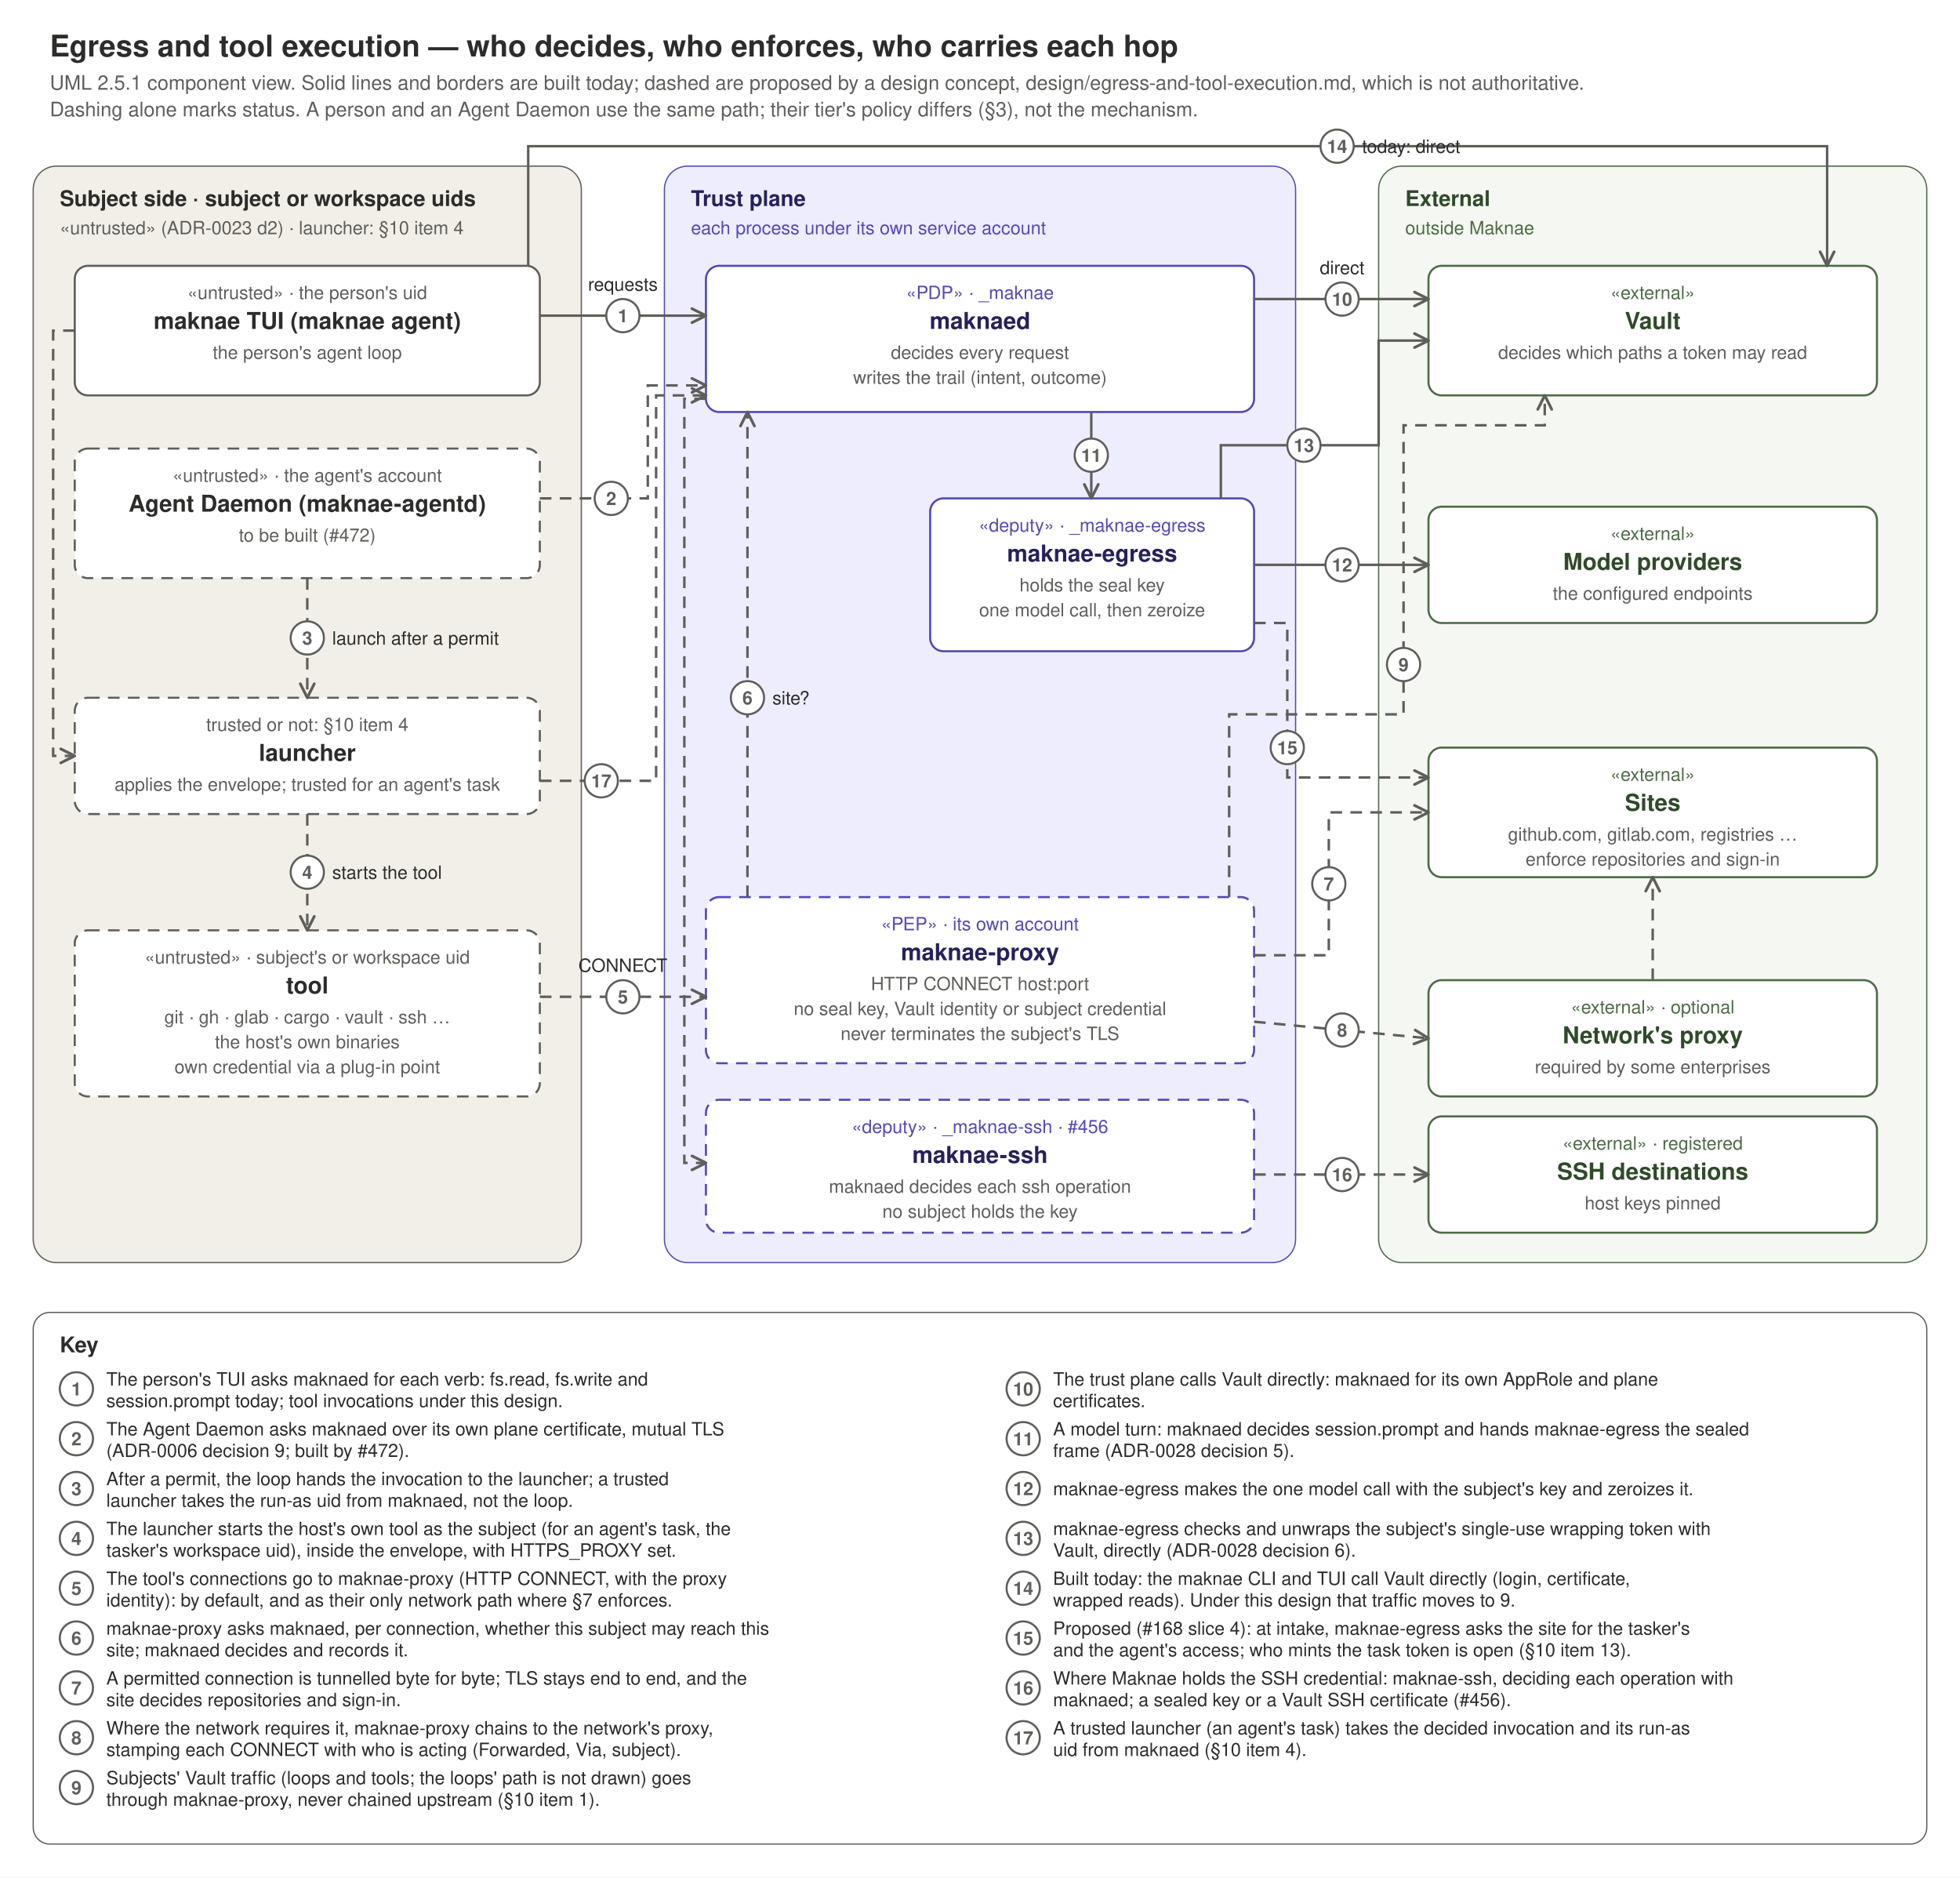
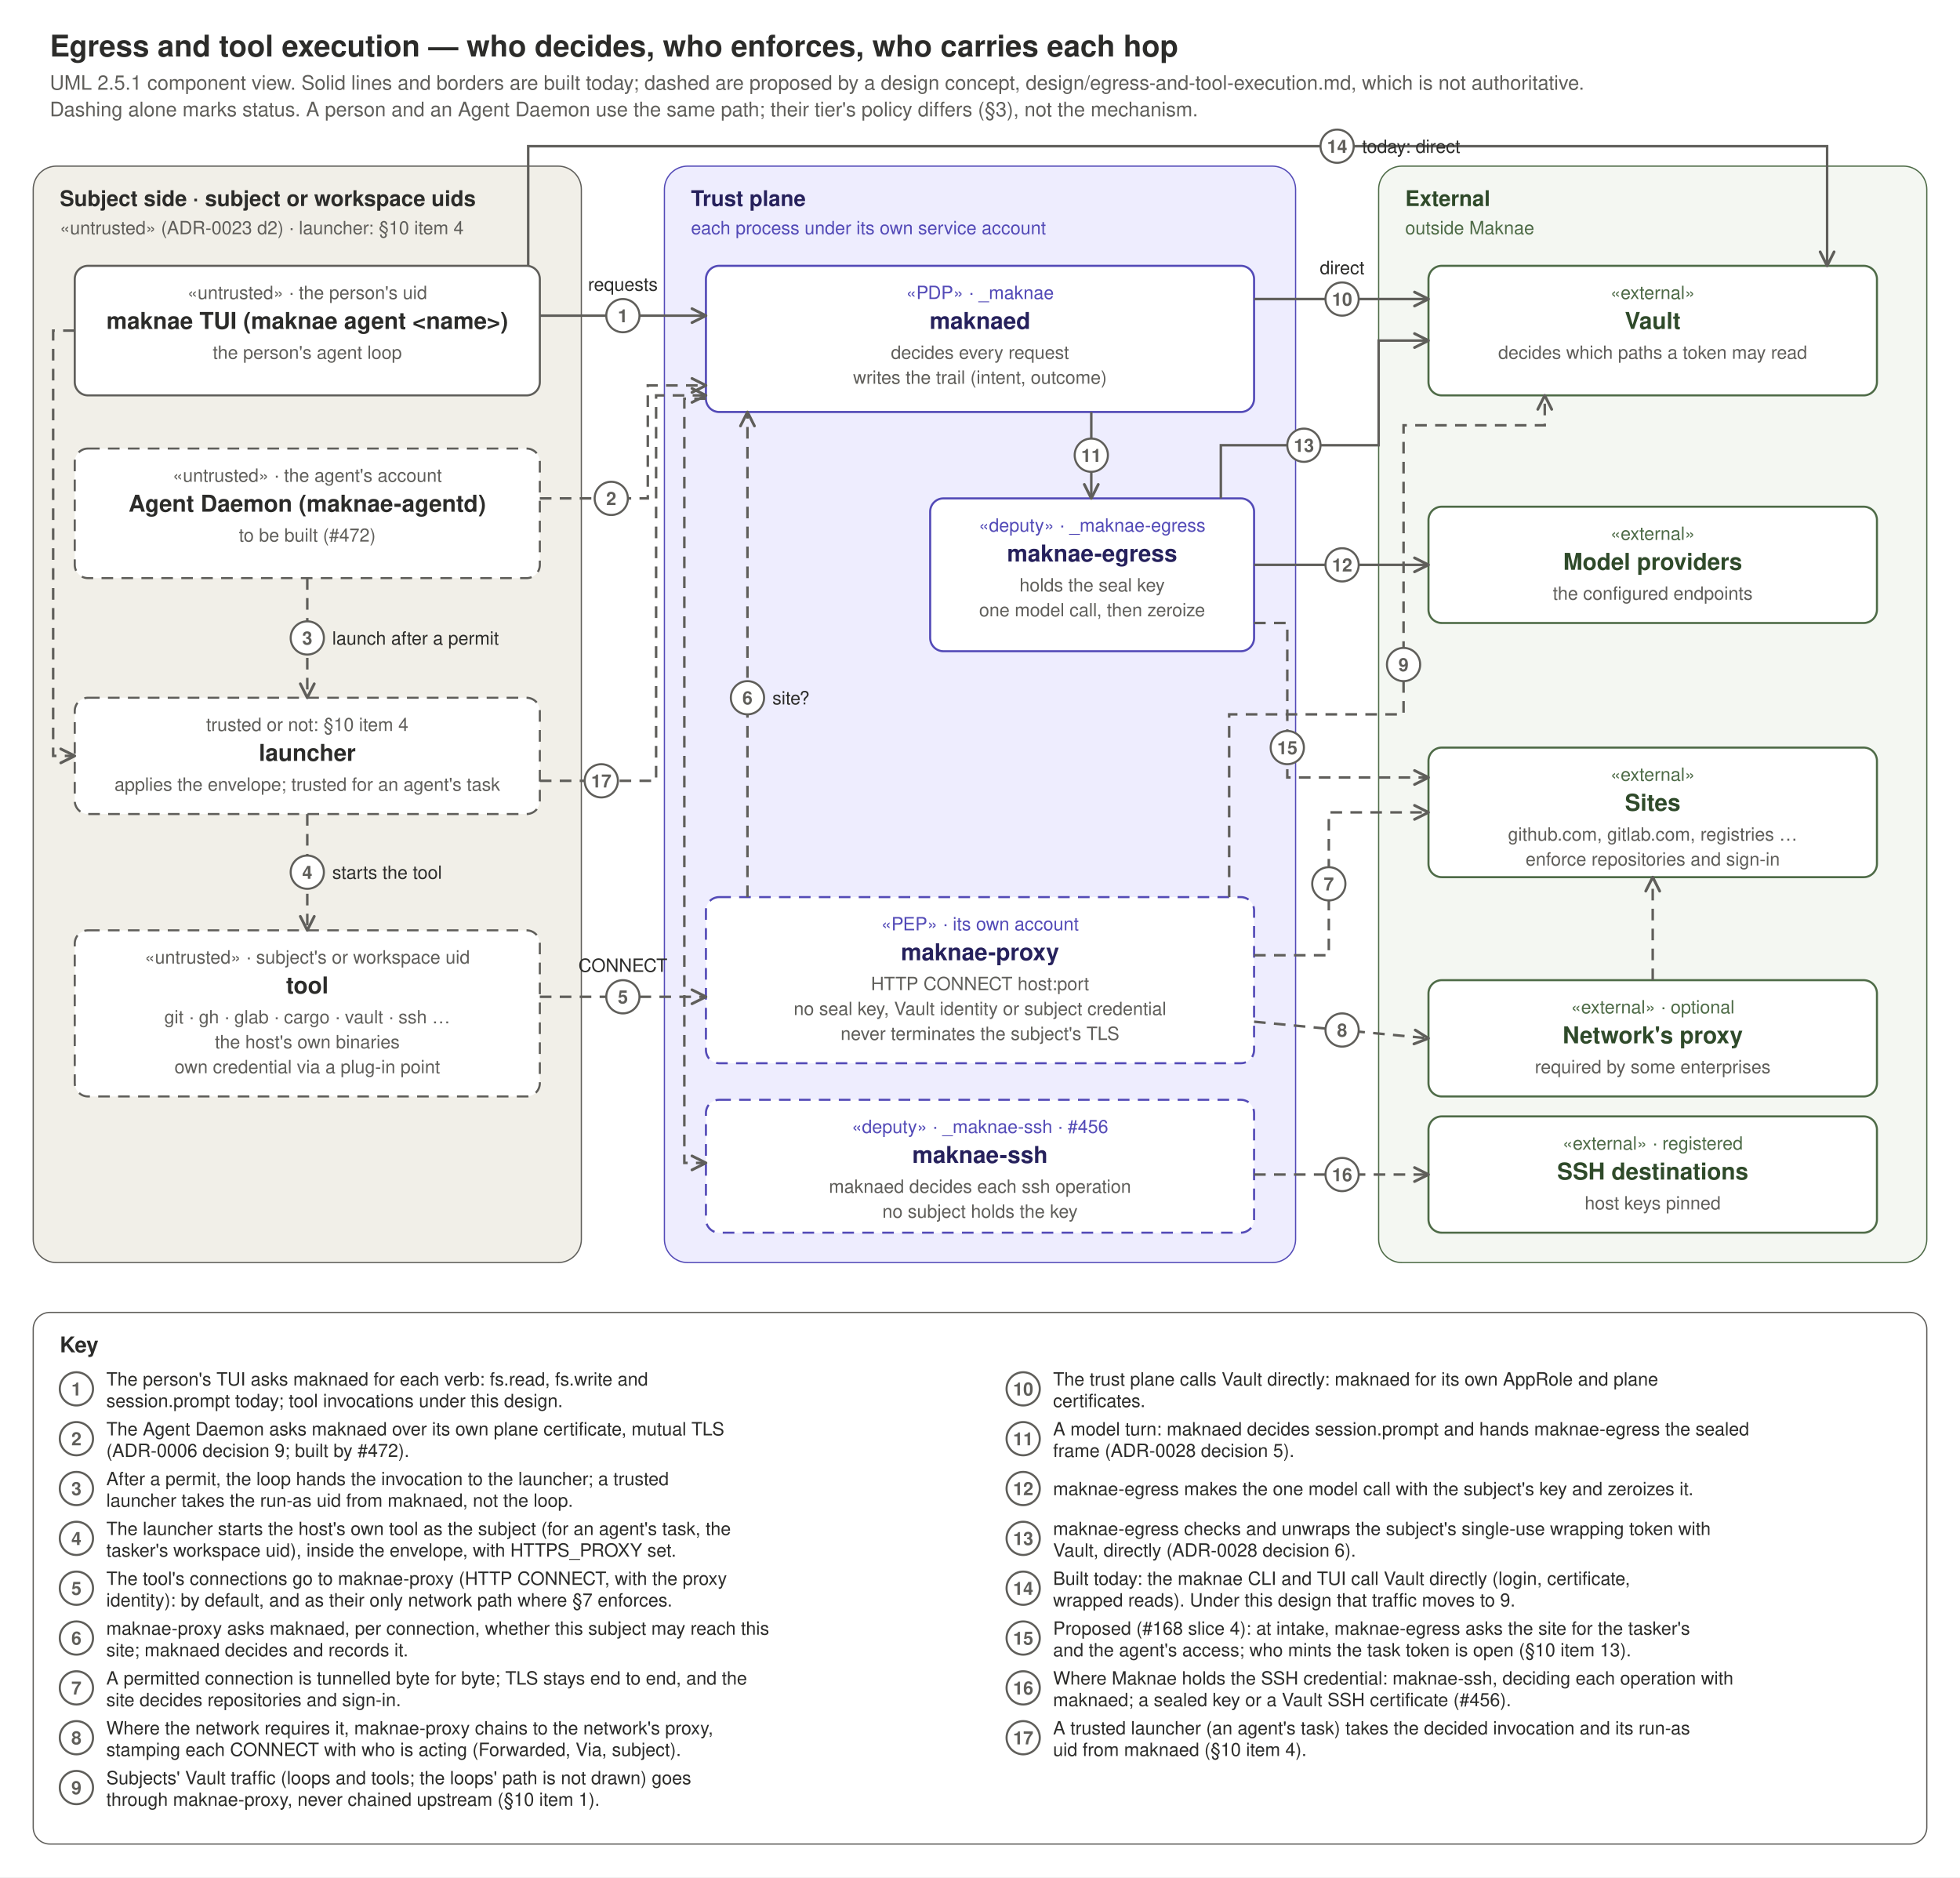
<svg xmlns="http://www.w3.org/2000/svg" width="1180" height="1130" viewBox="0 0 1180 1130" role="img">
  <defs>
    <marker id="arrow" viewBox="0 0 10 10" refX="9" refY="5" markerWidth="7" markerHeight="7" orient="auto-start-reverse">
      <path d="M1 1L9 5L1 9" fill="none" stroke="context-stroke" stroke-width="1.6" stroke-linecap="round" stroke-linejoin="round" />
    </marker>
  </defs>
  <rect x="0" y="0" width="1180" height="1130" rx="0" fill="#FFFFFF" stroke="#FFFFFF" stroke-width="0" />
  <text x="30" y="34" font-family="Helvetica, Arial, sans-serif" font-size="18" font-weight="600" fill="#2C2C2A" text-anchor="start">Egress and tool execution — who decides, who enforces, who carries each hop</text>
  <text x="30" y="54" font-family="Helvetica, Arial, sans-serif" font-size="12" font-weight="400" fill="#5F5E5A" text-anchor="start">UML 2.5.1 component view. Solid lines and borders are built today; dashed are proposed by a design concept, design/egress-and-tool-execution.md, which is not authoritative.</text>
  <text x="30" y="70" font-family="Helvetica, Arial, sans-serif" font-size="12" font-weight="400" fill="#5F5E5A" text-anchor="start">Dashing alone marks status. A person and an Agent Daemon use the same path; their tier's policy differs (§3), not the mechanism.</text>
  <rect x="20" y="100" width="330" height="660" rx="14" fill="#F1EFE8" stroke="#5F5E5A" stroke-width="0.75" />
  <text x="36" y="124" font-family="Helvetica, Arial, sans-serif" font-size="13" font-weight="600" fill="#2C2C2A" text-anchor="start">Subject side · subject or workspace uids</text>
  <text x="36" y="141" font-family="Helvetica, Arial, sans-serif" font-size="11" font-weight="400" fill="#5F5E5A" text-anchor="start">«untrusted» (ADR-0023 d2) · launcher: §10 item 4</text>
  <rect x="400" y="100" width="380" height="660" rx="14" fill="#EEEDFE" stroke="#534AB7" stroke-width="0.75" />
  <text x="416" y="124" font-family="Helvetica, Arial, sans-serif" font-size="13" font-weight="600" fill="#26215C" text-anchor="start">Trust plane</text>
  <text x="416" y="141" font-family="Helvetica, Arial, sans-serif" font-size="11" font-weight="400" fill="#534AB7" text-anchor="start">each process under its own service account</text>
  <rect x="830" y="100" width="330" height="660" rx="14" fill="#F4F7F2" stroke="#4E6B47" stroke-width="0.75" />
  <text x="846" y="124" font-family="Helvetica, Arial, sans-serif" font-size="13" font-weight="600" fill="#2F4A2A" text-anchor="start">External</text>
  <text x="846" y="141" font-family="Helvetica, Arial, sans-serif" font-size="11" font-weight="400" fill="#4E6B47" text-anchor="start">outside Maknae</text>
  <rect x="45" y="160" width="280" height="78" rx="8" fill="#FFFFFF" stroke="#5F5E5A" stroke-width="1.25" />
  <text x="185.0" y="180" font-family="Helvetica, Arial, sans-serif" font-size="11" font-weight="400" fill="#5F5E5A" text-anchor="middle">«untrusted» · the person's uid</text>
-   <text x="185.0" y="198" font-family="Helvetica, Arial, sans-serif" font-size="14" font-weight="600" fill="#2C2C2A" text-anchor="middle">maknae TUI  (maknae agent)</text>
+   <text x="185.0" y="198" font-family="Helvetica, Arial, sans-serif" font-size="14" font-weight="600" fill="#2C2C2A" text-anchor="middle">maknae TUI  (maknae agent &lt;name&gt;)</text>
  <text x="185.0" y="216" font-family="Helvetica, Arial, sans-serif" font-size="11" font-weight="400" fill="#5F5E5A" text-anchor="middle">the person's agent loop</text>
  <rect x="45" y="270" width="280" height="78" rx="8" fill="#FFFFFF" stroke="#5F5E5A" stroke-width="1.25" stroke-dasharray="7 5" />
  <text x="185.0" y="290" font-family="Helvetica, Arial, sans-serif" font-size="11" font-weight="400" fill="#5F5E5A" text-anchor="middle">«untrusted» · the agent's account</text>
  <text x="185.0" y="308" font-family="Helvetica, Arial, sans-serif" font-size="14" font-weight="600" fill="#2C2C2A" text-anchor="middle">Agent Daemon  (maknae-agentd)</text>
  <text x="185.0" y="326" font-family="Helvetica, Arial, sans-serif" font-size="11" font-weight="400" fill="#5F5E5A" text-anchor="middle">to be built (#472)</text>
  <rect x="45" y="420" width="280" height="70" rx="8" fill="#FFFFFF" stroke="#5F5E5A" stroke-width="1.25" stroke-dasharray="7 5" />
  <text x="185.0" y="440" font-family="Helvetica, Arial, sans-serif" font-size="11" font-weight="400" fill="#5F5E5A" text-anchor="middle">trusted or not: §10 item 4</text>
  <text x="185.0" y="458" font-family="Helvetica, Arial, sans-serif" font-size="14" font-weight="600" fill="#2C2C2A" text-anchor="middle">launcher</text>
  <text x="185.0" y="476" font-family="Helvetica, Arial, sans-serif" font-size="11" font-weight="400" fill="#5F5E5A" text-anchor="middle">applies the envelope; trusted for an agent's task</text>
  <rect x="45" y="560" width="280" height="100" rx="8" fill="#FFFFFF" stroke="#5F5E5A" stroke-width="1.25" stroke-dasharray="7 5" />
  <text x="185.0" y="580" font-family="Helvetica, Arial, sans-serif" font-size="11" font-weight="400" fill="#5F5E5A" text-anchor="middle">«untrusted» · subject's or workspace uid</text>
  <text x="185.0" y="598" font-family="Helvetica, Arial, sans-serif" font-size="14" font-weight="600" fill="#2C2C2A" text-anchor="middle">tool</text>
  <text x="185.0" y="616" font-family="Helvetica, Arial, sans-serif" font-size="11" font-weight="400" fill="#5F5E5A" text-anchor="middle">git · gh · glab · cargo · vault · ssh …</text>
  <text x="185.0" y="631" font-family="Helvetica, Arial, sans-serif" font-size="11" font-weight="400" fill="#5F5E5A" text-anchor="middle">the host's own binaries</text>
  <text x="185.0" y="646" font-family="Helvetica, Arial, sans-serif" font-size="11" font-weight="400" fill="#5F5E5A" text-anchor="middle">own credential via a plug-in point</text>
  <rect x="425" y="160" width="330" height="88" rx="8" fill="#FFFFFF" stroke="#534AB7" stroke-width="1.25" />
  <text x="590.0" y="180" font-family="Helvetica, Arial, sans-serif" font-size="11" font-weight="400" fill="#534AB7" text-anchor="middle">«PDP» · _maknae</text>
  <text x="590.0" y="198" font-family="Helvetica, Arial, sans-serif" font-size="14" font-weight="600" fill="#26215C" text-anchor="middle">maknaed</text>
  <text x="590.0" y="216" font-family="Helvetica, Arial, sans-serif" font-size="11" font-weight="400" fill="#5F5E5A" text-anchor="middle">decides every request</text>
  <text x="590.0" y="231" font-family="Helvetica, Arial, sans-serif" font-size="11" font-weight="400" fill="#5F5E5A" text-anchor="middle">writes the trail (intent, outcome)</text>
  <rect x="560" y="300" width="195" height="92" rx="8" fill="#FFFFFF" stroke="#534AB7" stroke-width="1.25" />
  <text x="657.5" y="320" font-family="Helvetica, Arial, sans-serif" font-size="11" font-weight="400" fill="#534AB7" text-anchor="middle">«deputy» · _maknae-egress</text>
  <text x="657.5" y="338" font-family="Helvetica, Arial, sans-serif" font-size="14" font-weight="600" fill="#26215C" text-anchor="middle">maknae-egress</text>
  <text x="657.5" y="356" font-family="Helvetica, Arial, sans-serif" font-size="11" font-weight="400" fill="#5F5E5A" text-anchor="middle">holds the seal key</text>
  <text x="657.5" y="371" font-family="Helvetica, Arial, sans-serif" font-size="11" font-weight="400" fill="#5F5E5A" text-anchor="middle">one model call, then zeroize</text>
  <rect x="425" y="540" width="330" height="100" rx="8" fill="#FFFFFF" stroke="#534AB7" stroke-width="1.25" stroke-dasharray="7 5" />
  <text x="590.0" y="560" font-family="Helvetica, Arial, sans-serif" font-size="11" font-weight="400" fill="#534AB7" text-anchor="middle">«PEP» · its own account</text>
  <text x="590.0" y="578" font-family="Helvetica, Arial, sans-serif" font-size="14" font-weight="600" fill="#26215C" text-anchor="middle">maknae-proxy</text>
  <text x="590.0" y="596" font-family="Helvetica, Arial, sans-serif" font-size="11" font-weight="400" fill="#5F5E5A" text-anchor="middle">HTTP CONNECT host:port</text>
  <text x="590.0" y="611" font-family="Helvetica, Arial, sans-serif" font-size="11" font-weight="400" fill="#5F5E5A" text-anchor="middle">no seal key, Vault identity or subject credential</text>
  <text x="590.0" y="626" font-family="Helvetica, Arial, sans-serif" font-size="11" font-weight="400" fill="#5F5E5A" text-anchor="middle">never terminates the subject's TLS</text>
  <rect x="860" y="160" width="270" height="78" rx="8" fill="#FFFFFF" stroke="#4E6B47" stroke-width="1.25" />
  <text x="995.0" y="180" font-family="Helvetica, Arial, sans-serif" font-size="11" font-weight="400" fill="#4E6B47" text-anchor="middle">«external»</text>
  <text x="995.0" y="198" font-family="Helvetica, Arial, sans-serif" font-size="14" font-weight="600" fill="#2F4A2A" text-anchor="middle">Vault</text>
  <text x="995.0" y="216" font-family="Helvetica, Arial, sans-serif" font-size="11" font-weight="400" fill="#5F5E5A" text-anchor="middle">decides which paths a token may read</text>
  <rect x="860" y="305" width="270" height="70" rx="8" fill="#FFFFFF" stroke="#4E6B47" stroke-width="1.25" />
  <text x="995.0" y="325" font-family="Helvetica, Arial, sans-serif" font-size="11" font-weight="400" fill="#4E6B47" text-anchor="middle">«external»</text>
  <text x="995.0" y="343" font-family="Helvetica, Arial, sans-serif" font-size="14" font-weight="600" fill="#2F4A2A" text-anchor="middle">Model providers</text>
  <text x="995.0" y="361" font-family="Helvetica, Arial, sans-serif" font-size="11" font-weight="400" fill="#5F5E5A" text-anchor="middle">the configured endpoints</text>
  <rect x="860" y="450" width="270" height="78" rx="8" fill="#FFFFFF" stroke="#4E6B47" stroke-width="1.25" />
  <text x="995.0" y="470" font-family="Helvetica, Arial, sans-serif" font-size="11" font-weight="400" fill="#4E6B47" text-anchor="middle">«external»</text>
  <text x="995.0" y="488" font-family="Helvetica, Arial, sans-serif" font-size="14" font-weight="600" fill="#2F4A2A" text-anchor="middle">Sites</text>
  <text x="995.0" y="506" font-family="Helvetica, Arial, sans-serif" font-size="11" font-weight="400" fill="#5F5E5A" text-anchor="middle">github.com, gitlab.com, registries …</text>
  <text x="995.0" y="521" font-family="Helvetica, Arial, sans-serif" font-size="11" font-weight="400" fill="#5F5E5A" text-anchor="middle">enforce repositories and sign-in</text>
  <rect x="425" y="662" width="330" height="80" rx="8" fill="#FFFFFF" stroke="#534AB7" stroke-width="1.25" stroke-dasharray="7 5" />
  <text x="590.0" y="682" font-family="Helvetica, Arial, sans-serif" font-size="11" font-weight="400" fill="#534AB7" text-anchor="middle">«deputy» · _maknae-ssh · #456</text>
  <text x="590.0" y="700" font-family="Helvetica, Arial, sans-serif" font-size="14" font-weight="600" fill="#26215C" text-anchor="middle">maknae-ssh</text>
  <text x="590.0" y="718" font-family="Helvetica, Arial, sans-serif" font-size="11" font-weight="400" fill="#5F5E5A" text-anchor="middle">maknaed decides each ssh operation</text>
  <text x="590.0" y="733" font-family="Helvetica, Arial, sans-serif" font-size="11" font-weight="400" fill="#5F5E5A" text-anchor="middle">no subject holds the key</text>
  <rect x="860" y="672" width="270" height="70" rx="8" fill="#FFFFFF" stroke="#4E6B47" stroke-width="1.25" />
  <text x="995.0" y="692" font-family="Helvetica, Arial, sans-serif" font-size="11" font-weight="400" fill="#4E6B47" text-anchor="middle">«external» · registered</text>
  <text x="995.0" y="710" font-family="Helvetica, Arial, sans-serif" font-size="14" font-weight="600" fill="#2F4A2A" text-anchor="middle">SSH destinations</text>
  <text x="995.0" y="728" font-family="Helvetica, Arial, sans-serif" font-size="11" font-weight="400" fill="#5F5E5A" text-anchor="middle">host keys pinned</text>
  <rect x="860" y="590" width="270" height="70" rx="8" fill="#FFFFFF" stroke="#4E6B47" stroke-width="1.25" />
  <text x="995.0" y="610" font-family="Helvetica, Arial, sans-serif" font-size="11" font-weight="400" fill="#4E6B47" text-anchor="middle">«external» · optional</text>
  <text x="995.0" y="628" font-family="Helvetica, Arial, sans-serif" font-size="14" font-weight="600" fill="#2F4A2A" text-anchor="middle">Network's proxy</text>
  <text x="995.0" y="646" font-family="Helvetica, Arial, sans-serif" font-size="11" font-weight="400" fill="#5F5E5A" text-anchor="middle">required by some enterprises</text>
  <path d="M325 190 L425 190" fill="none" stroke="#5F5E5A" stroke-width="1.5" marker-end="url(#arrow)" />
  <circle cx="375" cy="190" r="10" fill="#FFFFFF" stroke="#5F5E5A" stroke-width="1.25" />
  <text x="375" y="194" font-family="Helvetica, Arial, sans-serif" font-size="11" font-weight="600" fill="#5F5E5A" text-anchor="middle">1</text>
  <text x="375" y="175" font-family="Helvetica, Arial, sans-serif" font-size="11" font-weight="400" fill="#2C2C2A" text-anchor="middle">requests</text>
  <path d="M325 300 L390 300 L390 232 L425 232" fill="none" stroke="#5F5E5A" stroke-width="1.5" stroke-dasharray="7 5" marker-end="url(#arrow)" />
  <circle cx="368" cy="300" r="10" fill="#FFFFFF" stroke="#5F5E5A" stroke-width="1.25" />
  <text x="368" y="304" font-family="Helvetica, Arial, sans-serif" font-size="11" font-weight="600" fill="#5F5E5A" text-anchor="middle">2</text>
  <path d="M45 199 L32 199 L32 455 L45 455" fill="none" stroke="#5F5E5A" stroke-width="1.5" stroke-dasharray="7 5" marker-end="url(#arrow)" />
  <path d="M185 348 L185 420" fill="none" stroke="#5F5E5A" stroke-width="1.5" stroke-dasharray="7 5" marker-end="url(#arrow)" />
  <circle cx="185" cy="384" r="10" fill="#FFFFFF" stroke="#5F5E5A" stroke-width="1.25" />
  <text x="185" y="388" font-family="Helvetica, Arial, sans-serif" font-size="11" font-weight="600" fill="#5F5E5A" text-anchor="middle">3</text>
  <text x="200" y="388" font-family="Helvetica, Arial, sans-serif" font-size="11" font-weight="400" fill="#2C2C2A" text-anchor="start">launch after a permit</text>
  <path d="M185 490 L185 560" fill="none" stroke="#5F5E5A" stroke-width="1.5" stroke-dasharray="7 5" marker-end="url(#arrow)" />
  <circle cx="185" cy="525" r="10" fill="#FFFFFF" stroke="#5F5E5A" stroke-width="1.25" />
  <text x="185" y="529" font-family="Helvetica, Arial, sans-serif" font-size="11" font-weight="600" fill="#5F5E5A" text-anchor="middle">4</text>
  <text x="200" y="529" font-family="Helvetica, Arial, sans-serif" font-size="11" font-weight="400" fill="#2C2C2A" text-anchor="start">starts the tool</text>
  <path d="M325 600 L425 600" fill="none" stroke="#5F5E5A" stroke-width="1.5" stroke-dasharray="7 5" marker-end="url(#arrow)" />
  <circle cx="375" cy="600" r="10" fill="#FFFFFF" stroke="#5F5E5A" stroke-width="1.25" />
  <text x="375" y="604" font-family="Helvetica, Arial, sans-serif" font-size="11" font-weight="600" fill="#5F5E5A" text-anchor="middle">5</text>
  <text x="375" y="585" font-family="Helvetica, Arial, sans-serif" font-size="11" font-weight="400" fill="#2C2C2A" text-anchor="middle">CONNECT</text>
  <path d="M450 540 L450 248" fill="none" stroke="#5F5E5A" stroke-width="1.5" stroke-dasharray="7 5" marker-end="url(#arrow)" />
  <circle cx="450" cy="420" r="10" fill="#FFFFFF" stroke="#5F5E5A" stroke-width="1.25" />
  <text x="450" y="424" font-family="Helvetica, Arial, sans-serif" font-size="11" font-weight="600" fill="#5F5E5A" text-anchor="middle">6</text>
  <text x="465" y="424" font-family="Helvetica, Arial, sans-serif" font-size="11" font-weight="400" fill="#2C2C2A" text-anchor="start">site?</text>
  <path d="M755 575 L800 575 L800 489 L860 489" fill="none" stroke="#5F5E5A" stroke-width="1.5" stroke-dasharray="7 5" marker-end="url(#arrow)" />
  <circle cx="800" cy="532" r="10" fill="#FFFFFF" stroke="#5F5E5A" stroke-width="1.25" />
  <text x="800" y="536" font-family="Helvetica, Arial, sans-serif" font-size="11" font-weight="600" fill="#5F5E5A" text-anchor="middle">7</text>
  <path d="M755 615 L860 625" fill="none" stroke="#5F5E5A" stroke-width="1.5" stroke-dasharray="7 5" marker-end="url(#arrow)" />
  <circle cx="808" cy="620" r="10" fill="#FFFFFF" stroke="#5F5E5A" stroke-width="1.25" />
  <text x="808" y="624" font-family="Helvetica, Arial, sans-serif" font-size="11" font-weight="600" fill="#5F5E5A" text-anchor="middle">8</text>
  <path d="M995 590 L995 528" fill="none" stroke="#5F5E5A" stroke-width="1.5" stroke-dasharray="7 5" marker-end="url(#arrow)" />
  <path d="M755 707 L860 707" fill="none" stroke="#5F5E5A" stroke-width="1.5" stroke-dasharray="7 5" marker-end="url(#arrow)" />
  <circle cx="808" cy="707" r="10" fill="#FFFFFF" stroke="#5F5E5A" stroke-width="1.25" />
  <text x="808" y="711" font-family="Helvetica, Arial, sans-serif" font-size="11" font-weight="600" fill="#5F5E5A" text-anchor="middle">16</text>
  <path d="M425 240 L412 240 L412 700 L425 700" fill="none" stroke="#5F5E5A" stroke-width="1.5" stroke-dasharray="7 5" marker-end="url(#arrow)" />
  <path d="M325 470 L395 470 L395 238 L425 238" fill="none" stroke="#5F5E5A" stroke-width="1.5" stroke-dasharray="7 5" marker-end="url(#arrow)" />
  <circle cx="362" cy="470" r="10" fill="#FFFFFF" stroke="#5F5E5A" stroke-width="1.25" />
  <text x="362" y="474" font-family="Helvetica, Arial, sans-serif" font-size="11" font-weight="600" fill="#5F5E5A" text-anchor="middle">17</text>
  <path d="M740 540 L740 430 L845 430 L845 256 L930 256 L930 238" fill="none" stroke="#5F5E5A" stroke-width="1.5" stroke-dasharray="7 5" marker-end="url(#arrow)" />
  <circle cx="845" cy="400" r="10" fill="#FFFFFF" stroke="#5F5E5A" stroke-width="1.25" />
  <text x="845" y="404" font-family="Helvetica, Arial, sans-serif" font-size="11" font-weight="600" fill="#5F5E5A" text-anchor="middle">9</text>
  <path d="M755 180 L860 180" fill="none" stroke="#5F5E5A" stroke-width="1.5" marker-end="url(#arrow)" />
  <circle cx="808" cy="180" r="10" fill="#FFFFFF" stroke="#5F5E5A" stroke-width="1.25" />
  <text x="808" y="184" font-family="Helvetica, Arial, sans-serif" font-size="11" font-weight="600" fill="#5F5E5A" text-anchor="middle">10</text>
  <text x="808" y="165" font-family="Helvetica, Arial, sans-serif" font-size="11" font-weight="400" fill="#2C2C2A" text-anchor="middle">direct</text>
  <path d="M318 160 L318 88 L1100 88 L1100 160" fill="none" stroke="#5F5E5A" stroke-width="1.5" marker-end="url(#arrow)" />
  <circle cx="805" cy="88" r="10" fill="#FFFFFF" stroke="#5F5E5A" stroke-width="1.25" />
  <text x="805" y="92" font-family="Helvetica, Arial, sans-serif" font-size="11" font-weight="600" fill="#5F5E5A" text-anchor="middle">14</text>
  <text x="820" y="92" font-family="Helvetica, Arial, sans-serif" font-size="11" font-weight="400" fill="#2C2C2A" text-anchor="start">today: direct</text>
  <path d="M657 248 L657 300" fill="none" stroke="#5F5E5A" stroke-width="1.5" marker-end="url(#arrow)" />
  <circle cx="657" cy="274" r="10" fill="#FFFFFF" stroke="#5F5E5A" stroke-width="1.25" />
  <text x="657" y="278" font-family="Helvetica, Arial, sans-serif" font-size="11" font-weight="600" fill="#5F5E5A" text-anchor="middle">11</text>
  <path d="M755 340 L860 340" fill="none" stroke="#5F5E5A" stroke-width="1.5" marker-end="url(#arrow)" />
  <circle cx="808" cy="340" r="10" fill="#FFFFFF" stroke="#5F5E5A" stroke-width="1.25" />
  <text x="808" y="344" font-family="Helvetica, Arial, sans-serif" font-size="11" font-weight="600" fill="#5F5E5A" text-anchor="middle">12</text>
  <path d="M755 375 L775 375 L775 468 L860 468" fill="none" stroke="#5F5E5A" stroke-width="1.5" stroke-dasharray="7 5" marker-end="url(#arrow)" />
  <circle cx="775" cy="450" r="10" fill="#FFFFFF" stroke="#5F5E5A" stroke-width="1.25" />
  <text x="775" y="454" font-family="Helvetica, Arial, sans-serif" font-size="11" font-weight="600" fill="#5F5E5A" text-anchor="middle">15</text>
  <path d="M735 300 L735 268 L830 268 L830 205 L860 205" fill="none" stroke="#5F5E5A" stroke-width="1.5" marker-end="url(#arrow)" />
  <circle cx="785" cy="268" r="10" fill="#FFFFFF" stroke="#5F5E5A" stroke-width="1.25" />
  <text x="785" y="272" font-family="Helvetica, Arial, sans-serif" font-size="11" font-weight="600" fill="#5F5E5A" text-anchor="middle">13</text>
  <rect x="20" y="790" width="1140" height="320" rx="10" fill="#FFFFFF" stroke="#5F5E5A" stroke-width="0.75" />
  <text x="36" y="814" font-family="Helvetica, Arial, sans-serif" font-size="13" font-weight="600" fill="#2C2C2A" text-anchor="start">Key</text>
  <circle cx="46" cy="836" r="10" fill="#FFFFFF" stroke="#5F5E5A" stroke-width="1.25" />
  <text x="46" y="840" font-family="Helvetica, Arial, sans-serif" font-size="11" font-weight="600" fill="#5F5E5A" text-anchor="middle">1</text>
  <text x="64" y="834" font-family="Helvetica, Arial, sans-serif" font-size="11" font-weight="400" fill="#2C2C2A" text-anchor="start">The person's TUI asks maknaed for each verb: fs.read, fs.write and</text>
  <text x="64" y="847" font-family="Helvetica, Arial, sans-serif" font-size="11" font-weight="400" fill="#2C2C2A" text-anchor="start">session.prompt today; tool invocations under this design.</text>
  <circle cx="46" cy="866" r="10" fill="#FFFFFF" stroke="#5F5E5A" stroke-width="1.25" />
  <text x="46" y="870" font-family="Helvetica, Arial, sans-serif" font-size="11" font-weight="600" fill="#5F5E5A" text-anchor="middle">2</text>
  <text x="64" y="864" font-family="Helvetica, Arial, sans-serif" font-size="11" font-weight="400" fill="#2C2C2A" text-anchor="start">The Agent Daemon asks maknaed over its own plane certificate, mutual TLS</text>
  <text x="64" y="877" font-family="Helvetica, Arial, sans-serif" font-size="11" font-weight="400" fill="#2C2C2A" text-anchor="start">(ADR-0006 decision 9; built by #472).</text>
  <circle cx="46" cy="896" r="10" fill="#FFFFFF" stroke="#5F5E5A" stroke-width="1.25" />
  <text x="46" y="900" font-family="Helvetica, Arial, sans-serif" font-size="11" font-weight="600" fill="#5F5E5A" text-anchor="middle">3</text>
  <text x="64" y="894" font-family="Helvetica, Arial, sans-serif" font-size="11" font-weight="400" fill="#2C2C2A" text-anchor="start">After a permit, the loop hands the invocation to the launcher; a trusted</text>
  <text x="64" y="907" font-family="Helvetica, Arial, sans-serif" font-size="11" font-weight="400" fill="#2C2C2A" text-anchor="start">launcher takes the run-as uid from maknaed, not the loop.</text>
  <circle cx="46" cy="926" r="10" fill="#FFFFFF" stroke="#5F5E5A" stroke-width="1.25" />
  <text x="46" y="930" font-family="Helvetica, Arial, sans-serif" font-size="11" font-weight="600" fill="#5F5E5A" text-anchor="middle">4</text>
  <text x="64" y="924" font-family="Helvetica, Arial, sans-serif" font-size="11" font-weight="400" fill="#2C2C2A" text-anchor="start">The launcher starts the host's own tool as the subject (for an agent's task, the</text>
  <text x="64" y="937" font-family="Helvetica, Arial, sans-serif" font-size="11" font-weight="400" fill="#2C2C2A" text-anchor="start">tasker's workspace uid), inside the envelope, with HTTPS_PROXY set.</text>
  <circle cx="46" cy="956" r="10" fill="#FFFFFF" stroke="#5F5E5A" stroke-width="1.25" />
  <text x="46" y="960" font-family="Helvetica, Arial, sans-serif" font-size="11" font-weight="600" fill="#5F5E5A" text-anchor="middle">5</text>
  <text x="64" y="954" font-family="Helvetica, Arial, sans-serif" font-size="11" font-weight="400" fill="#2C2C2A" text-anchor="start">The tool's connections go to maknae-proxy (HTTP CONNECT, with the proxy</text>
  <text x="64" y="967" font-family="Helvetica, Arial, sans-serif" font-size="11" font-weight="400" fill="#2C2C2A" text-anchor="start">identity): by default, and as their only network path where §7 enforces.</text>
  <circle cx="46" cy="986" r="10" fill="#FFFFFF" stroke="#5F5E5A" stroke-width="1.25" />
  <text x="46" y="990" font-family="Helvetica, Arial, sans-serif" font-size="11" font-weight="600" fill="#5F5E5A" text-anchor="middle">6</text>
  <text x="64" y="984" font-family="Helvetica, Arial, sans-serif" font-size="11" font-weight="400" fill="#2C2C2A" text-anchor="start">maknae-proxy asks maknaed, per connection, whether this subject may reach this</text>
  <text x="64" y="997" font-family="Helvetica, Arial, sans-serif" font-size="11" font-weight="400" fill="#2C2C2A" text-anchor="start">site; maknaed decides and records it.</text>
  <circle cx="46" cy="1016" r="10" fill="#FFFFFF" stroke="#5F5E5A" stroke-width="1.25" />
  <text x="46" y="1020" font-family="Helvetica, Arial, sans-serif" font-size="11" font-weight="600" fill="#5F5E5A" text-anchor="middle">7</text>
  <text x="64" y="1014" font-family="Helvetica, Arial, sans-serif" font-size="11" font-weight="400" fill="#2C2C2A" text-anchor="start">A permitted connection is tunnelled byte for byte; TLS stays end to end, and the</text>
  <text x="64" y="1027" font-family="Helvetica, Arial, sans-serif" font-size="11" font-weight="400" fill="#2C2C2A" text-anchor="start">site decides repositories and sign-in.</text>
  <circle cx="46" cy="1046" r="10" fill="#FFFFFF" stroke="#5F5E5A" stroke-width="1.25" />
  <text x="46" y="1050" font-family="Helvetica, Arial, sans-serif" font-size="11" font-weight="600" fill="#5F5E5A" text-anchor="middle">8</text>
  <text x="64" y="1044" font-family="Helvetica, Arial, sans-serif" font-size="11" font-weight="400" fill="#2C2C2A" text-anchor="start">Where the network requires it, maknae-proxy chains to the network's proxy,</text>
  <text x="64" y="1057" font-family="Helvetica, Arial, sans-serif" font-size="11" font-weight="400" fill="#2C2C2A" text-anchor="start">stamping each CONNECT with who is acting (Forwarded, Via, subject).</text>
  <circle cx="46" cy="1076" r="10" fill="#FFFFFF" stroke="#5F5E5A" stroke-width="1.25" />
  <text x="46" y="1080" font-family="Helvetica, Arial, sans-serif" font-size="11" font-weight="600" fill="#5F5E5A" text-anchor="middle">9</text>
  <text x="64" y="1074" font-family="Helvetica, Arial, sans-serif" font-size="11" font-weight="400" fill="#2C2C2A" text-anchor="start">Subjects' Vault traffic (loops and tools; the loops' path is not drawn) goes</text>
  <text x="64" y="1087" font-family="Helvetica, Arial, sans-serif" font-size="11" font-weight="400" fill="#2C2C2A" text-anchor="start">through maknae-proxy, never chained upstream (§10 item 1).</text>
  <circle cx="616" cy="836" r="10" fill="#FFFFFF" stroke="#5F5E5A" stroke-width="1.25" />
  <text x="616" y="840" font-family="Helvetica, Arial, sans-serif" font-size="11" font-weight="600" fill="#5F5E5A" text-anchor="middle">10</text>
  <text x="634" y="834" font-family="Helvetica, Arial, sans-serif" font-size="11" font-weight="400" fill="#2C2C2A" text-anchor="start">The trust plane calls Vault directly: maknaed for its own AppRole and plane</text>
  <text x="634" y="847" font-family="Helvetica, Arial, sans-serif" font-size="11" font-weight="400" fill="#2C2C2A" text-anchor="start">certificates.</text>
  <circle cx="616" cy="866" r="10" fill="#FFFFFF" stroke="#5F5E5A" stroke-width="1.25" />
  <text x="616" y="870" font-family="Helvetica, Arial, sans-serif" font-size="11" font-weight="600" fill="#5F5E5A" text-anchor="middle">11</text>
  <text x="634" y="864" font-family="Helvetica, Arial, sans-serif" font-size="11" font-weight="400" fill="#2C2C2A" text-anchor="start">A model turn: maknaed decides session.prompt and hands maknae-egress the sealed</text>
  <text x="634" y="877" font-family="Helvetica, Arial, sans-serif" font-size="11" font-weight="400" fill="#2C2C2A" text-anchor="start">frame (ADR-0028 decision 5).</text>
  <circle cx="616" cy="896" r="10" fill="#FFFFFF" stroke="#5F5E5A" stroke-width="1.25" />
  <text x="616" y="900" font-family="Helvetica, Arial, sans-serif" font-size="11" font-weight="600" fill="#5F5E5A" text-anchor="middle">12</text>
  <text x="634" y="900" font-family="Helvetica, Arial, sans-serif" font-size="11" font-weight="400" fill="#2C2C2A" text-anchor="start">maknae-egress makes the one model call with the subject's key and zeroizes it.</text>
  <circle cx="616" cy="926" r="10" fill="#FFFFFF" stroke="#5F5E5A" stroke-width="1.25" />
  <text x="616" y="930" font-family="Helvetica, Arial, sans-serif" font-size="11" font-weight="600" fill="#5F5E5A" text-anchor="middle">13</text>
  <text x="634" y="924" font-family="Helvetica, Arial, sans-serif" font-size="11" font-weight="400" fill="#2C2C2A" text-anchor="start">maknae-egress checks and unwraps the subject's single-use wrapping token with</text>
  <text x="634" y="937" font-family="Helvetica, Arial, sans-serif" font-size="11" font-weight="400" fill="#2C2C2A" text-anchor="start">Vault, directly (ADR-0028 decision 6).</text>
  <circle cx="616" cy="956" r="10" fill="#FFFFFF" stroke="#5F5E5A" stroke-width="1.25" />
  <text x="616" y="960" font-family="Helvetica, Arial, sans-serif" font-size="11" font-weight="600" fill="#5F5E5A" text-anchor="middle">14</text>
  <text x="634" y="954" font-family="Helvetica, Arial, sans-serif" font-size="11" font-weight="400" fill="#2C2C2A" text-anchor="start">Built today: the maknae CLI and TUI call Vault directly (login, certificate,</text>
  <text x="634" y="967" font-family="Helvetica, Arial, sans-serif" font-size="11" font-weight="400" fill="#2C2C2A" text-anchor="start">wrapped reads). Under this design that traffic moves to 9.</text>
  <circle cx="616" cy="986" r="10" fill="#FFFFFF" stroke="#5F5E5A" stroke-width="1.25" />
  <text x="616" y="990" font-family="Helvetica, Arial, sans-serif" font-size="11" font-weight="600" fill="#5F5E5A" text-anchor="middle">15</text>
  <text x="634" y="984" font-family="Helvetica, Arial, sans-serif" font-size="11" font-weight="400" fill="#2C2C2A" text-anchor="start">Proposed (#168 slice 4): at intake, maknae-egress asks the site for the tasker's</text>
  <text x="634" y="997" font-family="Helvetica, Arial, sans-serif" font-size="11" font-weight="400" fill="#2C2C2A" text-anchor="start">and the agent's access; who mints the task token is open (§10 item 13).</text>
  <circle cx="616" cy="1016" r="10" fill="#FFFFFF" stroke="#5F5E5A" stroke-width="1.25" />
  <text x="616" y="1020" font-family="Helvetica, Arial, sans-serif" font-size="11" font-weight="600" fill="#5F5E5A" text-anchor="middle">16</text>
  <text x="634" y="1014" font-family="Helvetica, Arial, sans-serif" font-size="11" font-weight="400" fill="#2C2C2A" text-anchor="start">Where Maknae holds the SSH credential: maknae-ssh, deciding each operation with</text>
  <text x="634" y="1027" font-family="Helvetica, Arial, sans-serif" font-size="11" font-weight="400" fill="#2C2C2A" text-anchor="start">maknaed; a sealed key or a Vault SSH certificate (#456).</text>
  <circle cx="616" cy="1046" r="10" fill="#FFFFFF" stroke="#5F5E5A" stroke-width="1.25" />
  <text x="616" y="1050" font-family="Helvetica, Arial, sans-serif" font-size="11" font-weight="600" fill="#5F5E5A" text-anchor="middle">17</text>
  <text x="634" y="1044" font-family="Helvetica, Arial, sans-serif" font-size="11" font-weight="400" fill="#2C2C2A" text-anchor="start">A trusted launcher (an agent's task) takes the decided invocation and its run-as</text>
  <text x="634" y="1057" font-family="Helvetica, Arial, sans-serif" font-size="11" font-weight="400" fill="#2C2C2A" text-anchor="start">uid from maknaed (§10 item 4).</text>
</svg>
